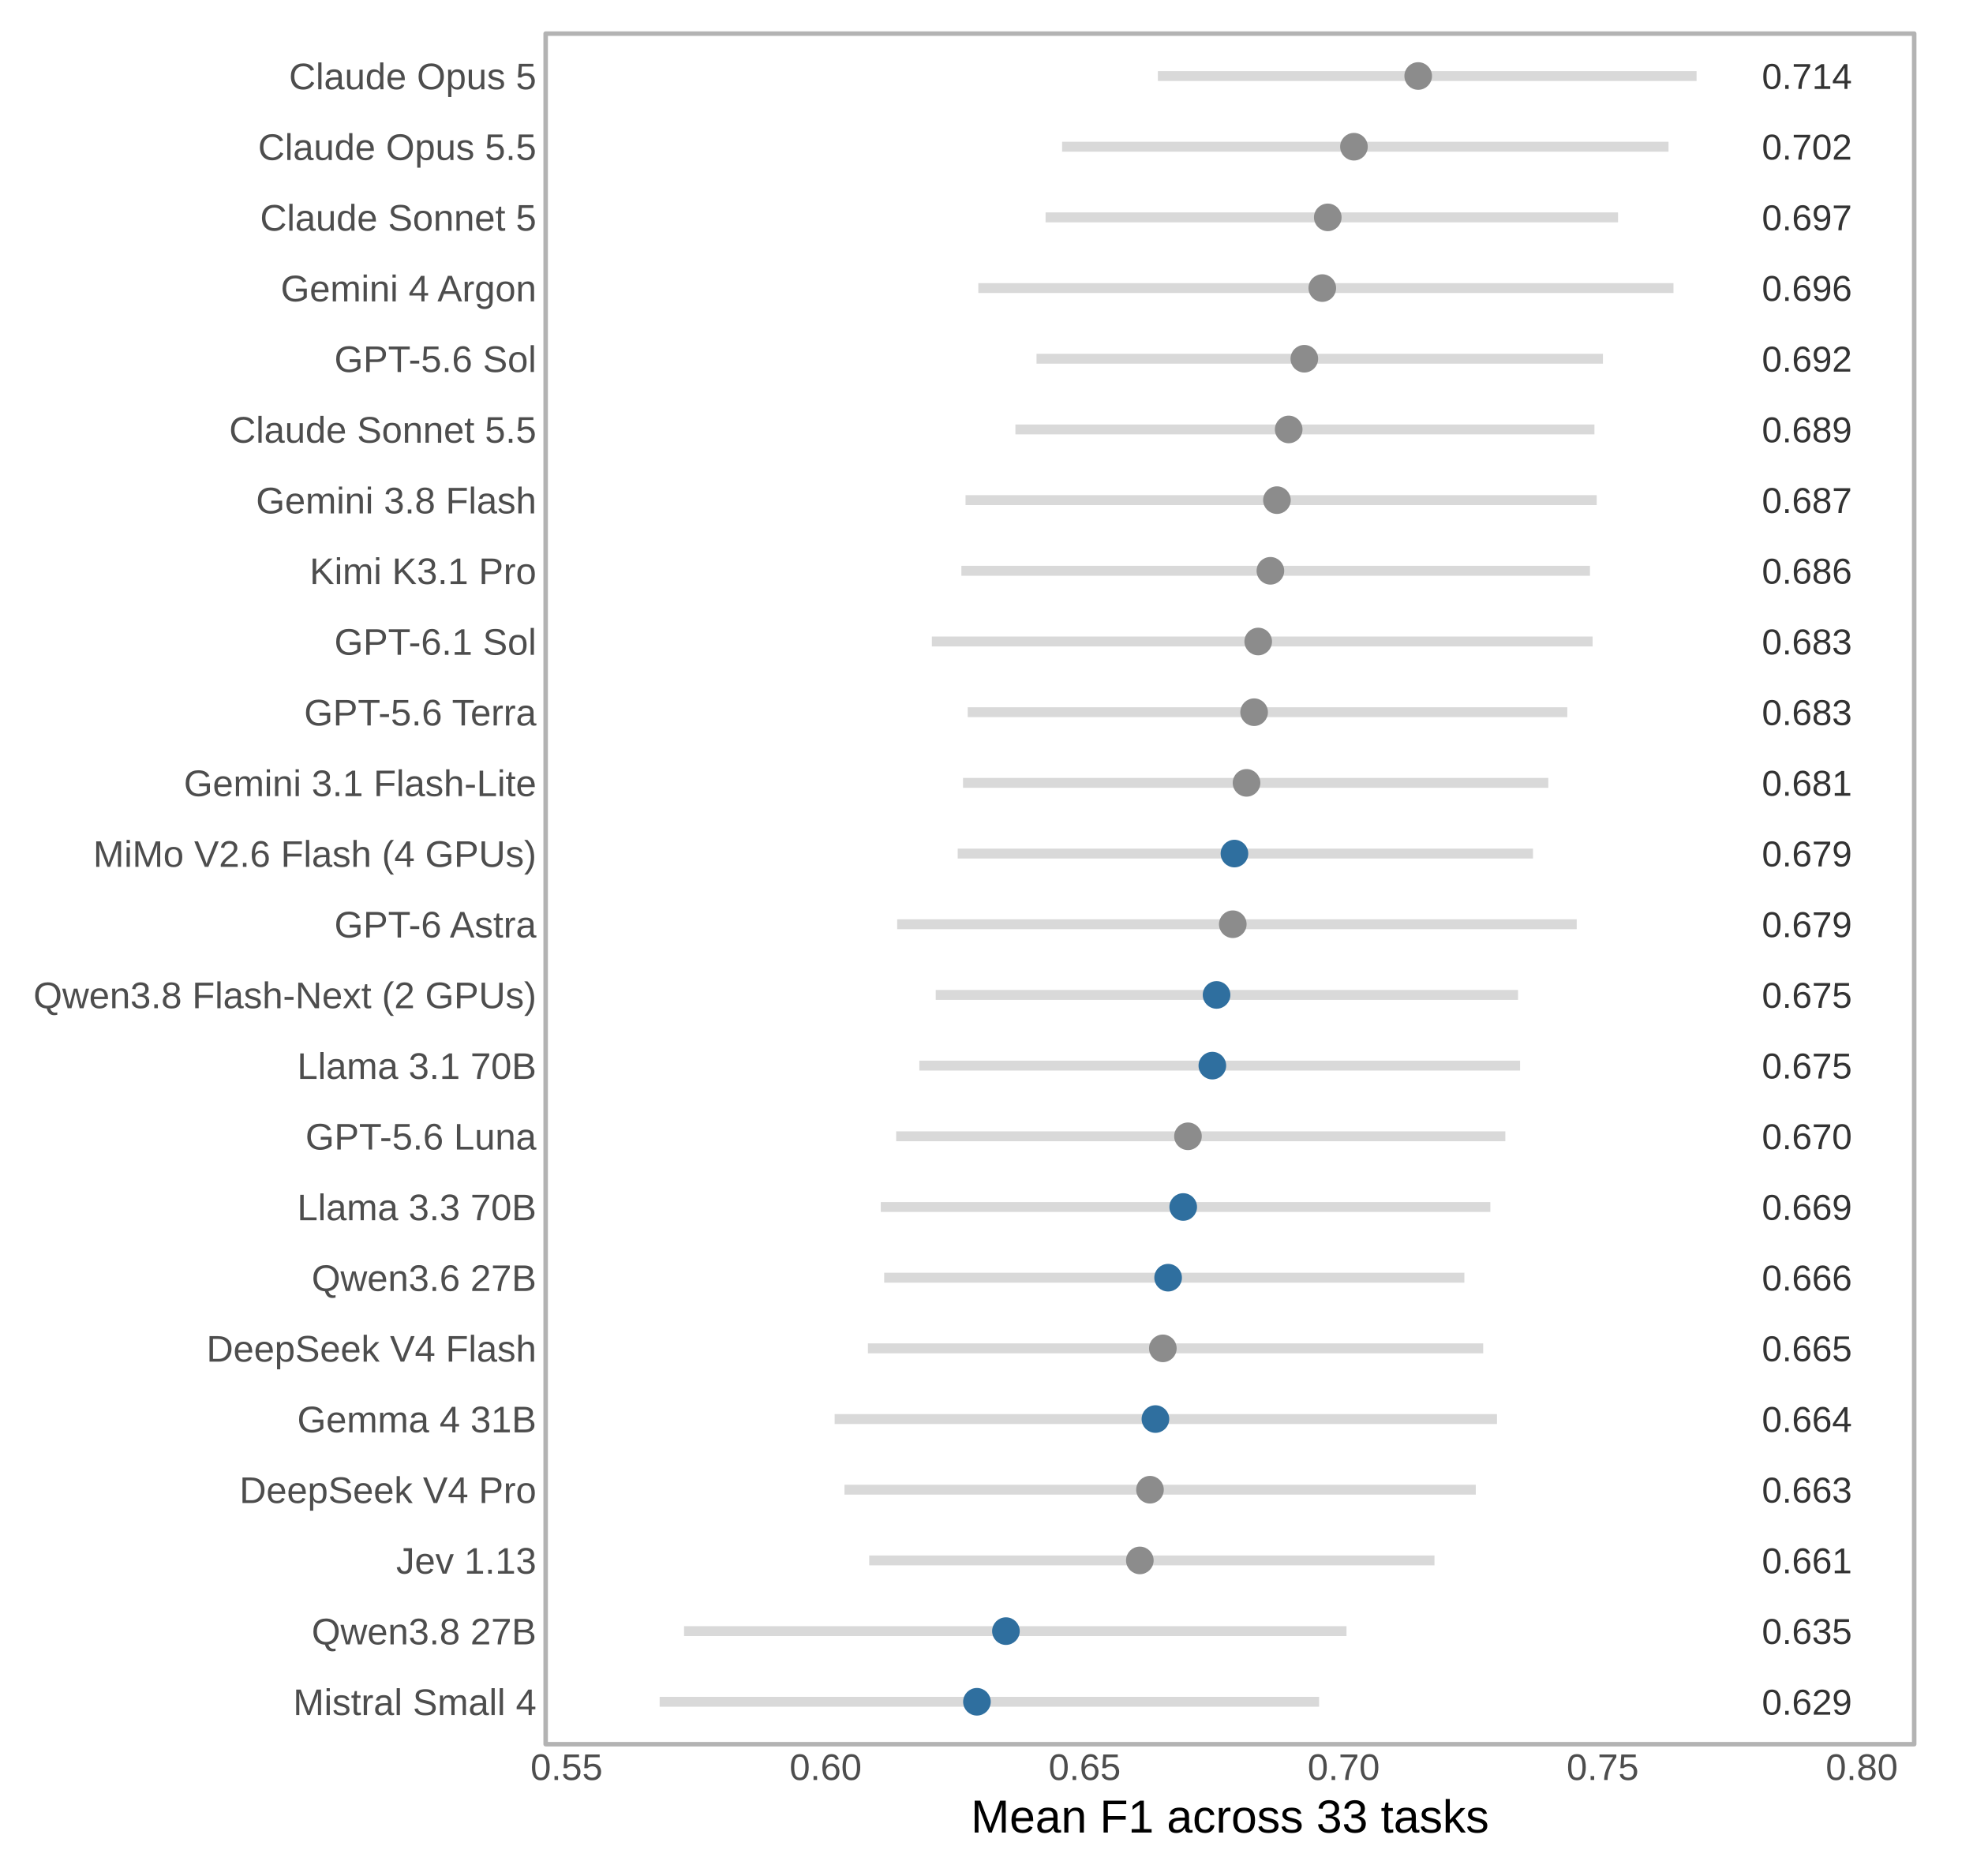
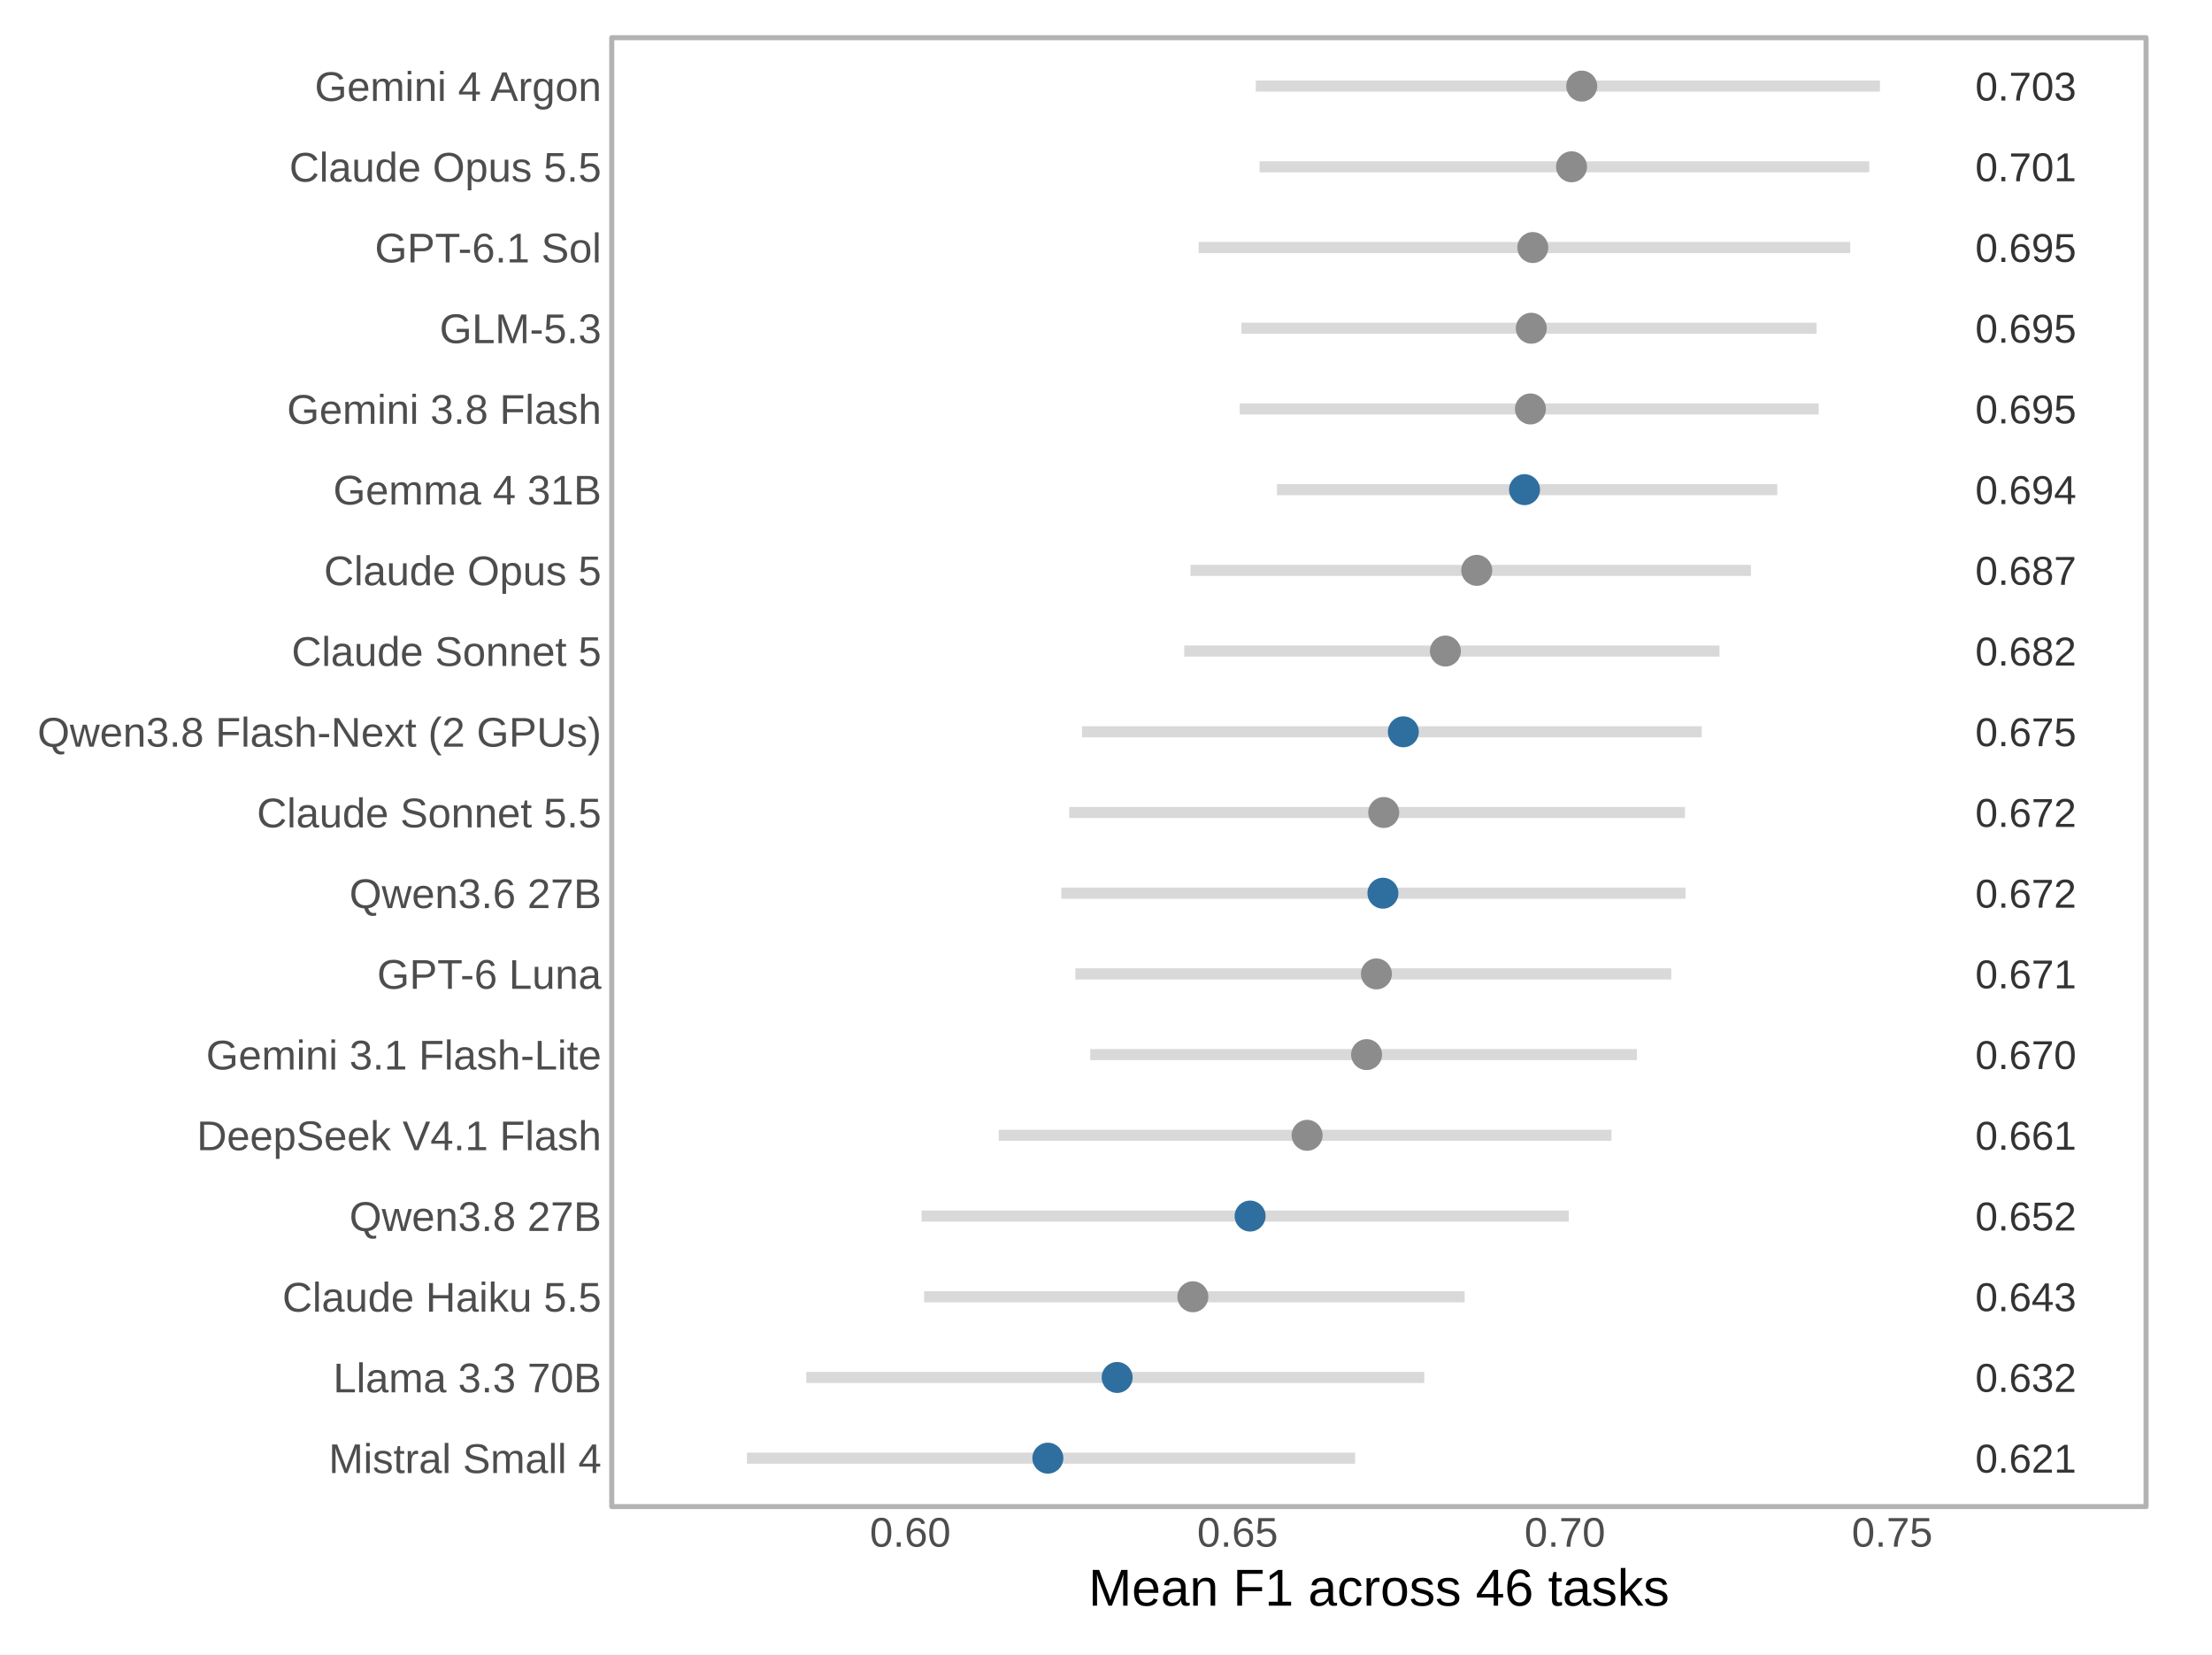
- <svg xmlns="http://www.w3.org/2000/svg" width="468.00pt" height="444.96pt" viewBox="0 0 468.00 444.96">
+ <svg xmlns="http://www.w3.org/2000/svg" width="468.00pt" height="349.92pt" viewBox="0 0 468.00 349.92">
  <g class="svglite">
    <defs>
      <style type="text/css">
    .svglite line, .svglite polyline, .svglite polygon, .svglite path, .svglite rect, .svglite circle {
      fill: none;
      stroke: #000000;
      stroke-linecap: round;
      stroke-linejoin: round;
      stroke-miterlimit: 10.00;
    }
    .svglite text {
      white-space: pre;
    }
    .svglite g.glyphgroup path {
      fill: inherit;
      stroke: none;
    }
  </style>
    </defs>
    <rect width="100%" height="100%" style="stroke: none; fill: #FFFFFF;" />
    <defs>
-       <clipPath id="cpMC4wMHw0NjguMDB8MC4wMHw0NDQuOTY=">
-         <rect x="0.00" y="0.00" width="468.00" height="444.96" />
+       <clipPath id="cpMC4wMHw0NjguMDB8MC4wMHwzNDkuOTI=">
+         <rect x="0.00" y="0.00" width="468.00" height="349.92" />
      </clipPath>
    </defs>
-     <g clip-path="url(#cpMC4wMHw0NjguMDB8MC4wMHw0NDQuOTY=)">
-       <rect x="0.00" y="-0" width="468.00" height="444.96" style="stroke-width: 1.07; stroke: #FFFFFF; fill: #FFFFFF;" />
-       <rect x="129.43" y="7.97" width="324.62" height="405.74" style="stroke-width: 1.07; stroke: none; fill: #FFFFFF;" />
-       <line x1="156.47" y1="403.65" x2="312.89" y2="403.65" style="stroke-width: 2.35; stroke: #D9D9D9; stroke-linecap: butt;" />
-       <line x1="162.26" y1="386.89" x2="319.39" y2="386.89" style="stroke-width: 2.35; stroke: #D9D9D9; stroke-linecap: butt;" />
-       <line x1="206.18" y1="370.12" x2="340.26" y2="370.12" style="stroke-width: 2.35; stroke: #D9D9D9; stroke-linecap: butt;" />
-       <line x1="200.31" y1="353.35" x2="350.06" y2="353.35" style="stroke-width: 2.35; stroke: #D9D9D9; stroke-linecap: butt;" />
-       <line x1="197.98" y1="336.59" x2="355.09" y2="336.59" style="stroke-width: 2.35; stroke: #D9D9D9; stroke-linecap: butt;" />
-       <line x1="205.87" y1="319.82" x2="351.82" y2="319.82" style="stroke-width: 2.35; stroke: #D9D9D9; stroke-linecap: butt;" />
-       <line x1="209.73" y1="303.06" x2="347.35" y2="303.06" style="stroke-width: 2.35; stroke: #D9D9D9; stroke-linecap: butt;" />
-       <line x1="208.92" y1="286.29" x2="353.51" y2="286.29" style="stroke-width: 2.35; stroke: #D9D9D9; stroke-linecap: butt;" />
-       <line x1="212.57" y1="269.52" x2="357.07" y2="269.52" style="stroke-width: 2.35; stroke: #D9D9D9; stroke-linecap: butt;" />
-       <line x1="218.07" y1="252.76" x2="360.56" y2="252.76" style="stroke-width: 2.35; stroke: #D9D9D9; stroke-linecap: butt;" />
-       <line x1="221.96" y1="235.99" x2="360.08" y2="235.99" style="stroke-width: 2.35; stroke: #D9D9D9; stroke-linecap: butt;" />
-       <line x1="212.81" y1="219.22" x2="374.00" y2="219.22" style="stroke-width: 2.35; stroke: #D9D9D9; stroke-linecap: butt;" />
-       <line x1="227.17" y1="202.46" x2="363.63" y2="202.46" style="stroke-width: 2.35; stroke: #D9D9D9; stroke-linecap: butt;" />
-       <line x1="228.43" y1="185.69" x2="367.26" y2="185.69" style="stroke-width: 2.35; stroke: #D9D9D9; stroke-linecap: butt;" />
-       <line x1="229.54" y1="168.93" x2="371.77" y2="168.93" style="stroke-width: 2.35; stroke: #D9D9D9; stroke-linecap: butt;" />
-       <line x1="221.04" y1="152.16" x2="377.77" y2="152.16" style="stroke-width: 2.35; stroke: #D9D9D9; stroke-linecap: butt;" />
-       <line x1="228.04" y1="135.39" x2="377.15" y2="135.39" style="stroke-width: 2.35; stroke: #D9D9D9; stroke-linecap: butt;" />
-       <line x1="229.03" y1="118.63" x2="378.74" y2="118.63" style="stroke-width: 2.35; stroke: #D9D9D9; stroke-linecap: butt;" />
-       <line x1="240.86" y1="101.86" x2="378.21" y2="101.86" style="stroke-width: 2.35; stroke: #D9D9D9; stroke-linecap: butt;" />
-       <line x1="245.87" y1="85.09" x2="380.22" y2="85.09" style="stroke-width: 2.35; stroke: #D9D9D9; stroke-linecap: butt;" />
-       <line x1="232.06" y1="68.33" x2="396.95" y2="68.33" style="stroke-width: 2.35; stroke: #D9D9D9; stroke-linecap: butt;" />
-       <line x1="248.01" y1="51.56" x2="383.80" y2="51.56" style="stroke-width: 2.35; stroke: #D9D9D9; stroke-linecap: butt;" />
-       <line x1="251.93" y1="34.80" x2="395.78" y2="34.80" style="stroke-width: 2.35; stroke: #D9D9D9; stroke-linecap: butt;" />
-       <line x1="274.65" y1="18.03" x2="402.43" y2="18.03" style="stroke-width: 2.35; stroke: #D9D9D9; stroke-linecap: butt;" />
-       <circle cx="231.73" cy="403.65" r="2.92" style="stroke-width: 0.71; stroke: #2F6F9F; fill: #2F6F9F;" />
-       <circle cx="238.61" cy="386.89" r="2.92" style="stroke-width: 0.71; stroke: #2F6F9F; fill: #2F6F9F;" />
-       <circle cx="270.37" cy="370.12" r="2.92" style="stroke-width: 0.71; stroke: #8C8C8C; fill: #8C8C8C;" />
-       <circle cx="272.78" cy="353.35" r="2.92" style="stroke-width: 0.71; stroke: #8C8C8C; fill: #8C8C8C;" />
-       <circle cx="274.07" cy="336.59" r="2.92" style="stroke-width: 0.71; stroke: #2F6F9F; fill: #2F6F9F;" />
-       <circle cx="275.83" cy="319.82" r="2.92" style="stroke-width: 0.71; stroke: #8C8C8C; fill: #8C8C8C;" />
-       <circle cx="277.08" cy="303.06" r="2.92" style="stroke-width: 0.71; stroke: #2F6F9F; fill: #2F6F9F;" />
-       <circle cx="280.66" cy="286.29" r="2.92" style="stroke-width: 0.71; stroke: #2F6F9F; fill: #2F6F9F;" />
-       <circle cx="281.79" cy="269.52" r="2.92" style="stroke-width: 0.71; stroke: #8C8C8C; fill: #8C8C8C;" />
-       <circle cx="287.57" cy="252.76" r="2.92" style="stroke-width: 0.71; stroke: #2F6F9F; fill: #2F6F9F;" />
-       <circle cx="288.57" cy="235.99" r="2.92" style="stroke-width: 0.71; stroke: #2F6F9F; fill: #2F6F9F;" />
-       <circle cx="292.42" cy="219.22" r="2.92" style="stroke-width: 0.71; stroke: #8C8C8C; fill: #8C8C8C;" />
-       <circle cx="292.81" cy="202.46" r="2.92" style="stroke-width: 0.71; stroke: #2F6F9F; fill: #2F6F9F;" />
-       <circle cx="295.68" cy="185.69" r="2.92" style="stroke-width: 0.71; stroke: #8C8C8C; fill: #8C8C8C;" />
-       <circle cx="297.48" cy="168.93" r="2.92" style="stroke-width: 0.71; stroke: #8C8C8C; fill: #8C8C8C;" />
-       <circle cx="298.45" cy="152.16" r="2.92" style="stroke-width: 0.71; stroke: #8C8C8C; fill: #8C8C8C;" />
-       <circle cx="301.34" cy="135.39" r="2.92" style="stroke-width: 0.71; stroke: #8C8C8C; fill: #8C8C8C;" />
-       <circle cx="302.89" cy="118.63" r="2.92" style="stroke-width: 0.71; stroke: #8C8C8C; fill: #8C8C8C;" />
-       <circle cx="305.68" cy="101.86" r="2.92" style="stroke-width: 0.71; stroke: #8C8C8C; fill: #8C8C8C;" />
-       <circle cx="309.39" cy="85.09" r="2.92" style="stroke-width: 0.71; stroke: #8C8C8C; fill: #8C8C8C;" />
-       <circle cx="313.65" cy="68.33" r="2.92" style="stroke-width: 0.71; stroke: #8C8C8C; fill: #8C8C8C;" />
-       <circle cx="314.95" cy="51.56" r="2.92" style="stroke-width: 0.71; stroke: #8C8C8C; fill: #8C8C8C;" />
-       <circle cx="321.16" cy="34.80" r="2.92" style="stroke-width: 0.71; stroke: #8C8C8C; fill: #8C8C8C;" />
-       <circle cx="336.40" cy="18.03" r="2.92" style="stroke-width: 0.71; stroke: #8C8C8C; fill: #8C8C8C;" />
-       <text x="439.30" y="406.71" text-anchor="end" style="font-size: 8.54px;fill: #333333; font-family: &quot;Arial&quot;;" textLength="21.38px" lengthAdjust="spacingAndGlyphs">0.629</text>
-       <text x="439.30" y="389.94" text-anchor="end" style="font-size: 8.54px;fill: #333333; font-family: &quot;Arial&quot;;" textLength="21.38px" lengthAdjust="spacingAndGlyphs">0.635</text>
-       <text x="439.30" y="373.18" text-anchor="end" style="font-size: 8.54px;fill: #333333; font-family: &quot;Arial&quot;;" textLength="21.38px" lengthAdjust="spacingAndGlyphs">0.661</text>
-       <text x="439.30" y="356.41" text-anchor="end" style="font-size: 8.54px;fill: #333333; font-family: &quot;Arial&quot;;" textLength="21.38px" lengthAdjust="spacingAndGlyphs">0.663</text>
-       <text x="439.30" y="339.64" text-anchor="end" style="font-size: 8.54px;fill: #333333; font-family: &quot;Arial&quot;;" textLength="21.38px" lengthAdjust="spacingAndGlyphs">0.664</text>
-       <text x="439.30" y="322.88" text-anchor="end" style="font-size: 8.54px;fill: #333333; font-family: &quot;Arial&quot;;" textLength="21.38px" lengthAdjust="spacingAndGlyphs">0.665</text>
-       <text x="439.30" y="306.11" text-anchor="end" style="font-size: 8.54px;fill: #333333; font-family: &quot;Arial&quot;;" textLength="21.38px" lengthAdjust="spacingAndGlyphs">0.666</text>
-       <text x="439.30" y="289.35" text-anchor="end" style="font-size: 8.54px;fill: #333333; font-family: &quot;Arial&quot;;" textLength="21.38px" lengthAdjust="spacingAndGlyphs">0.669</text>
-       <text x="439.30" y="272.58" text-anchor="end" style="font-size: 8.54px;fill: #333333; font-family: &quot;Arial&quot;;" textLength="21.38px" lengthAdjust="spacingAndGlyphs">0.670</text>
-       <text x="439.30" y="255.81" text-anchor="end" style="font-size: 8.54px;fill: #333333; font-family: &quot;Arial&quot;;" textLength="21.38px" lengthAdjust="spacingAndGlyphs">0.675</text>
-       <text x="439.30" y="239.05" text-anchor="end" style="font-size: 8.54px;fill: #333333; font-family: &quot;Arial&quot;;" textLength="21.38px" lengthAdjust="spacingAndGlyphs">0.675</text>
-       <text x="439.30" y="222.28" text-anchor="end" style="font-size: 8.54px;fill: #333333; font-family: &quot;Arial&quot;;" textLength="21.38px" lengthAdjust="spacingAndGlyphs">0.679</text>
-       <text x="439.30" y="205.51" text-anchor="end" style="font-size: 8.54px;fill: #333333; font-family: &quot;Arial&quot;;" textLength="21.38px" lengthAdjust="spacingAndGlyphs">0.679</text>
-       <text x="439.30" y="188.75" text-anchor="end" style="font-size: 8.54px;fill: #333333; font-family: &quot;Arial&quot;;" textLength="21.38px" lengthAdjust="spacingAndGlyphs">0.681</text>
-       <text x="439.30" y="171.98" text-anchor="end" style="font-size: 8.54px;fill: #333333; font-family: &quot;Arial&quot;;" textLength="21.38px" lengthAdjust="spacingAndGlyphs">0.683</text>
-       <text x="439.30" y="155.22" text-anchor="end" style="font-size: 8.54px;fill: #333333; font-family: &quot;Arial&quot;;" textLength="21.38px" lengthAdjust="spacingAndGlyphs">0.683</text>
-       <text x="439.30" y="138.45" text-anchor="end" style="font-size: 8.54px;fill: #333333; font-family: &quot;Arial&quot;;" textLength="21.38px" lengthAdjust="spacingAndGlyphs">0.686</text>
-       <text x="439.30" y="121.68" text-anchor="end" style="font-size: 8.54px;fill: #333333; font-family: &quot;Arial&quot;;" textLength="21.38px" lengthAdjust="spacingAndGlyphs">0.687</text>
-       <text x="439.30" y="104.92" text-anchor="end" style="font-size: 8.54px;fill: #333333; font-family: &quot;Arial&quot;;" textLength="21.38px" lengthAdjust="spacingAndGlyphs">0.689</text>
-       <text x="439.30" y="88.15" text-anchor="end" style="font-size: 8.54px;fill: #333333; font-family: &quot;Arial&quot;;" textLength="21.38px" lengthAdjust="spacingAndGlyphs">0.692</text>
-       <text x="439.30" y="71.38" text-anchor="end" style="font-size: 8.54px;fill: #333333; font-family: &quot;Arial&quot;;" textLength="21.38px" lengthAdjust="spacingAndGlyphs">0.696</text>
-       <text x="439.30" y="54.62" text-anchor="end" style="font-size: 8.54px;fill: #333333; font-family: &quot;Arial&quot;;" textLength="21.38px" lengthAdjust="spacingAndGlyphs">0.697</text>
-       <text x="439.30" y="37.85" text-anchor="end" style="font-size: 8.54px;fill: #333333; font-family: &quot;Arial&quot;;" textLength="21.38px" lengthAdjust="spacingAndGlyphs">0.702</text>
-       <text x="439.30" y="21.09" text-anchor="end" style="font-size: 8.54px;fill: #333333; font-family: &quot;Arial&quot;;" textLength="21.38px" lengthAdjust="spacingAndGlyphs">0.714</text>
-       <rect x="129.43" y="7.97" width="324.62" height="405.74" style="stroke-width: 1.07; stroke: #B3B3B3;" />
-       <text x="127.24" y="406.80" text-anchor="end" style="font-size: 8.80px;fill: #4D4D4D; font-family: &quot;Arial&quot;;" textLength="57.66px" lengthAdjust="spacingAndGlyphs">Mistral Small 4</text>
-       <text x="127.24" y="390.04" text-anchor="end" style="font-size: 8.80px;fill: #4D4D4D; font-family: &quot;Arial&quot;;" textLength="53.30px" lengthAdjust="spacingAndGlyphs">Qwen3.8 27B</text>
-       <text x="127.24" y="373.27" text-anchor="end" style="font-size: 8.80px;fill: #4D4D4D; font-family: &quot;Arial&quot;;" textLength="33.25px" lengthAdjust="spacingAndGlyphs">Jev 1.13</text>
-       <text x="127.24" y="356.50" text-anchor="end" style="font-size: 8.80px;fill: #4D4D4D; font-family: &quot;Arial&quot;;" textLength="70.42px" lengthAdjust="spacingAndGlyphs">DeepSeek V4 Pro</text>
-       <text x="127.24" y="339.74" text-anchor="end" style="font-size: 8.80px;fill: #4D4D4D; font-family: &quot;Arial&quot;;" textLength="56.70px" lengthAdjust="spacingAndGlyphs">Gemma 4 31B</text>
-       <text x="127.24" y="322.97" text-anchor="end" style="font-size: 8.80px;fill: #4D4D4D; font-family: &quot;Arial&quot;;" textLength="78.25px" lengthAdjust="spacingAndGlyphs">DeepSeek V4 Flash</text>
-       <text x="127.24" y="306.21" text-anchor="end" style="font-size: 8.80px;fill: #4D4D4D; font-family: &quot;Arial&quot;;" textLength="53.30px" lengthAdjust="spacingAndGlyphs">Qwen3.6 27B</text>
-       <text x="127.24" y="289.44" text-anchor="end" style="font-size: 8.80px;fill: #4D4D4D; font-family: &quot;Arial&quot;;" textLength="56.70px" lengthAdjust="spacingAndGlyphs">Llama 3.3 70B</text>
-       <text x="127.24" y="272.67" text-anchor="end" style="font-size: 8.80px;fill: #4D4D4D; font-family: &quot;Arial&quot;;" textLength="54.75px" lengthAdjust="spacingAndGlyphs">GPT-5.6 Luna</text>
-       <text x="127.24" y="255.91" text-anchor="end" style="font-size: 8.80px;fill: #4D4D4D; font-family: &quot;Arial&quot;;" textLength="56.70px" lengthAdjust="spacingAndGlyphs">Llama 3.1 70B</text>
-       <text x="127.24" y="239.14" text-anchor="end" style="font-size: 8.80px;fill: #4D4D4D; font-family: &quot;Arial&quot;;" textLength="119.27px" lengthAdjust="spacingAndGlyphs">Qwen3.8 Flash-Next (2 GPUs)</text>
-       <text x="127.24" y="222.37" text-anchor="end" style="font-size: 8.80px;fill: #4D4D4D; font-family: &quot;Arial&quot;;" textLength="47.91px" lengthAdjust="spacingAndGlyphs">GPT-6 Astra</text>
-       <text x="127.24" y="205.61" text-anchor="end" style="font-size: 8.80px;fill: #4D4D4D; font-family: &quot;Arial&quot;;" textLength="105.08px" lengthAdjust="spacingAndGlyphs">MiMo V2.6 Flash (4 GPUs)</text>
-       <text x="127.24" y="188.84" text-anchor="end" style="font-size: 8.80px;fill: #4D4D4D; font-family: &quot;Arial&quot;;" textLength="83.56px" lengthAdjust="spacingAndGlyphs">Gemini 3.1 Flash-Lite</text>
-       <text x="127.24" y="172.08" text-anchor="end" style="font-size: 8.80px;fill: #4D4D4D; font-family: &quot;Arial&quot;;" textLength="55.06px" lengthAdjust="spacingAndGlyphs">GPT-5.6 Terra</text>
-       <text x="127.24" y="155.31" text-anchor="end" style="font-size: 8.80px;fill: #4D4D4D; font-family: &quot;Arial&quot;;" textLength="47.91px" lengthAdjust="spacingAndGlyphs">GPT-6.1 Sol</text>
-       <text x="127.24" y="138.54" text-anchor="end" style="font-size: 8.80px;fill: #4D4D4D; font-family: &quot;Arial&quot;;" textLength="53.77px" lengthAdjust="spacingAndGlyphs">Kimi K3.1 Pro</text>
-       <text x="127.24" y="121.78" text-anchor="end" style="font-size: 8.80px;fill: #4D4D4D; font-family: &quot;Arial&quot;;" textLength="66.47px" lengthAdjust="spacingAndGlyphs">Gemini 3.8 Flash</text>
-       <text x="127.24" y="105.01" text-anchor="end" style="font-size: 8.80px;fill: #4D4D4D; font-family: &quot;Arial&quot;;" textLength="72.84px" lengthAdjust="spacingAndGlyphs">Claude Sonnet 5.5</text>
-       <text x="127.24" y="88.24" text-anchor="end" style="font-size: 8.80px;fill: #4D4D4D; font-family: &quot;Arial&quot;;" textLength="47.91px" lengthAdjust="spacingAndGlyphs">GPT-5.6 Sol</text>
-       <text x="127.24" y="71.48" text-anchor="end" style="font-size: 8.80px;fill: #4D4D4D; font-family: &quot;Arial&quot;;" textLength="60.61px" lengthAdjust="spacingAndGlyphs">Gemini 4 Argon</text>
-       <text x="127.24" y="54.71" text-anchor="end" style="font-size: 8.80px;fill: #4D4D4D; font-family: &quot;Arial&quot;;" textLength="65.52px" lengthAdjust="spacingAndGlyphs">Claude Sonnet 5</text>
-       <text x="127.24" y="37.95" text-anchor="end" style="font-size: 8.80px;fill: #4D4D4D; font-family: &quot;Arial&quot;;" textLength="66.00px" lengthAdjust="spacingAndGlyphs">Claude Opus 5.5</text>
-       <text x="127.24" y="21.18" text-anchor="end" style="font-size: 8.80px;fill: #4D4D4D; font-family: &quot;Arial&quot;;" textLength="58.67px" lengthAdjust="spacingAndGlyphs">Claude Opus 5</text>
-       <text x="134.40" y="422.20" text-anchor="middle" style="font-size: 8.80px;fill: #4D4D4D; font-family: &quot;Arial&quot;;" textLength="17.11px" lengthAdjust="spacingAndGlyphs">0.55</text>
-       <text x="195.84" y="422.20" text-anchor="middle" style="font-size: 8.80px;fill: #4D4D4D; font-family: &quot;Arial&quot;;" textLength="17.11px" lengthAdjust="spacingAndGlyphs">0.60</text>
-       <text x="257.29" y="422.20" text-anchor="middle" style="font-size: 8.80px;fill: #4D4D4D; font-family: &quot;Arial&quot;;" textLength="17.11px" lengthAdjust="spacingAndGlyphs">0.65</text>
-       <text x="318.73" y="422.20" text-anchor="middle" style="font-size: 8.80px;fill: #4D4D4D; font-family: &quot;Arial&quot;;" textLength="17.11px" lengthAdjust="spacingAndGlyphs">0.70</text>
-       <text x="380.17" y="422.20" text-anchor="middle" style="font-size: 8.80px;fill: #4D4D4D; font-family: &quot;Arial&quot;;" textLength="17.11px" lengthAdjust="spacingAndGlyphs">0.75</text>
-       <text x="441.62" y="422.20" text-anchor="middle" style="font-size: 8.80px;fill: #4D4D4D; font-family: &quot;Arial&quot;;" textLength="17.11px" lengthAdjust="spacingAndGlyphs">0.80</text>
-       <text x="291.74" y="434.67" text-anchor="middle" style="font-size: 11.00px; font-family: &quot;Arial&quot;;" textLength="122.97px" lengthAdjust="spacingAndGlyphs">Mean F1 across 33 tasks</text>
+     <g clip-path="url(#cpMC4wMHw0NjguMDB8MC4wMHwzNDkuOTI=)">
+       <rect x="0.00" y="0.00" width="468.00" height="349.92" style="stroke-width: 1.07; stroke: #FFFFFF; fill: #FFFFFF;" />
+       <rect x="129.43" y="7.97" width="324.62" height="310.70" style="stroke-width: 1.07; stroke: none; fill: #FFFFFF;" />
+       <line x1="158.03" y1="308.43" x2="286.70" y2="308.43" style="stroke-width: 2.35; stroke: #D9D9D9; stroke-linecap: butt;" />
+       <line x1="170.59" y1="291.36" x2="301.34" y2="291.36" style="stroke-width: 2.35; stroke: #D9D9D9; stroke-linecap: butt;" />
+       <line x1="195.52" y1="274.29" x2="309.88" y2="274.29" style="stroke-width: 2.35; stroke: #D9D9D9; stroke-linecap: butt;" />
+       <line x1="194.99" y1="257.22" x2="331.91" y2="257.22" style="stroke-width: 2.35; stroke: #D9D9D9; stroke-linecap: butt;" />
+       <line x1="211.32" y1="240.14" x2="340.95" y2="240.14" style="stroke-width: 2.35; stroke: #D9D9D9; stroke-linecap: butt;" />
+       <line x1="230.66" y1="223.07" x2="346.33" y2="223.07" style="stroke-width: 2.35; stroke: #D9D9D9; stroke-linecap: butt;" />
+       <line x1="227.51" y1="206.00" x2="353.59" y2="206.00" style="stroke-width: 2.35; stroke: #D9D9D9; stroke-linecap: butt;" />
+       <line x1="224.54" y1="188.93" x2="356.61" y2="188.93" style="stroke-width: 2.35; stroke: #D9D9D9; stroke-linecap: butt;" />
+       <line x1="226.21" y1="171.86" x2="356.50" y2="171.86" style="stroke-width: 2.35; stroke: #D9D9D9; stroke-linecap: butt;" />
+       <line x1="228.92" y1="154.79" x2="360.04" y2="154.79" style="stroke-width: 2.35; stroke: #D9D9D9; stroke-linecap: butt;" />
+       <line x1="250.56" y1="137.71" x2="363.80" y2="137.71" style="stroke-width: 2.35; stroke: #D9D9D9; stroke-linecap: butt;" />
+       <line x1="251.88" y1="120.64" x2="370.45" y2="120.64" style="stroke-width: 2.35; stroke: #D9D9D9; stroke-linecap: butt;" />
+       <line x1="270.17" y1="103.57" x2="376.02" y2="103.57" style="stroke-width: 2.35; stroke: #D9D9D9; stroke-linecap: butt;" />
+       <line x1="262.28" y1="86.50" x2="384.79" y2="86.50" style="stroke-width: 2.35; stroke: #D9D9D9; stroke-linecap: butt;" />
+       <line x1="262.66" y1="69.43" x2="384.34" y2="69.43" style="stroke-width: 2.35; stroke: #D9D9D9; stroke-linecap: butt;" />
+       <line x1="253.60" y1="52.36" x2="391.46" y2="52.36" style="stroke-width: 2.35; stroke: #D9D9D9; stroke-linecap: butt;" />
+       <line x1="266.49" y1="35.28" x2="395.48" y2="35.28" style="stroke-width: 2.35; stroke: #D9D9D9; stroke-linecap: butt;" />
+       <line x1="265.69" y1="18.21" x2="397.75" y2="18.21" style="stroke-width: 2.35; stroke: #D9D9D9; stroke-linecap: butt;" />
+       <circle cx="221.70" cy="308.43" r="2.92" style="stroke-width: 0.71; stroke: #2F6F9F; fill: #2F6F9F;" />
+       <circle cx="236.36" cy="291.36" r="2.92" style="stroke-width: 0.71; stroke: #2F6F9F; fill: #2F6F9F;" />
+       <circle cx="252.38" cy="274.29" r="2.92" style="stroke-width: 0.71; stroke: #8C8C8C; fill: #8C8C8C;" />
+       <circle cx="264.49" cy="257.22" r="2.92" style="stroke-width: 0.71; stroke: #2F6F9F; fill: #2F6F9F;" />
+       <circle cx="276.55" cy="240.14" r="2.92" style="stroke-width: 0.71; stroke: #8C8C8C; fill: #8C8C8C;" />
+       <circle cx="289.13" cy="223.07" r="2.92" style="stroke-width: 0.71; stroke: #8C8C8C; fill: #8C8C8C;" />
+       <circle cx="291.21" cy="206.00" r="2.92" style="stroke-width: 0.71; stroke: #8C8C8C; fill: #8C8C8C;" />
+       <circle cx="292.59" cy="188.93" r="2.92" style="stroke-width: 0.71; stroke: #2F6F9F; fill: #2F6F9F;" />
+       <circle cx="292.76" cy="171.86" r="2.92" style="stroke-width: 0.71; stroke: #8C8C8C; fill: #8C8C8C;" />
+       <circle cx="296.91" cy="154.79" r="2.92" style="stroke-width: 0.71; stroke: #2F6F9F; fill: #2F6F9F;" />
+       <circle cx="305.81" cy="137.71" r="2.92" style="stroke-width: 0.71; stroke: #8C8C8C; fill: #8C8C8C;" />
+       <circle cx="312.44" cy="120.64" r="2.92" style="stroke-width: 0.71; stroke: #8C8C8C; fill: #8C8C8C;" />
+       <circle cx="322.55" cy="103.57" r="2.92" style="stroke-width: 0.71; stroke: #2F6F9F; fill: #2F6F9F;" />
+       <circle cx="323.80" cy="86.50" r="2.92" style="stroke-width: 0.71; stroke: #8C8C8C; fill: #8C8C8C;" />
+       <circle cx="323.98" cy="69.43" r="2.92" style="stroke-width: 0.71; stroke: #8C8C8C; fill: #8C8C8C;" />
+       <circle cx="324.30" cy="52.36" r="2.92" style="stroke-width: 0.71; stroke: #8C8C8C; fill: #8C8C8C;" />
+       <circle cx="332.50" cy="35.28" r="2.92" style="stroke-width: 0.71; stroke: #8C8C8C; fill: #8C8C8C;" />
+       <circle cx="334.65" cy="18.21" r="2.92" style="stroke-width: 0.71; stroke: #8C8C8C; fill: #8C8C8C;" />
+       <text x="439.30" y="311.49" text-anchor="end" style="font-size: 8.54px;fill: #333333; font-family: &quot;Arial&quot;;" textLength="21.38px" lengthAdjust="spacingAndGlyphs">0.621</text>
+       <text x="439.30" y="294.41" text-anchor="end" style="font-size: 8.54px;fill: #333333; font-family: &quot;Arial&quot;;" textLength="21.38px" lengthAdjust="spacingAndGlyphs">0.632</text>
+       <text x="439.30" y="277.34" text-anchor="end" style="font-size: 8.54px;fill: #333333; font-family: &quot;Arial&quot;;" textLength="21.38px" lengthAdjust="spacingAndGlyphs">0.643</text>
+       <text x="439.30" y="260.27" text-anchor="end" style="font-size: 8.54px;fill: #333333; font-family: &quot;Arial&quot;;" textLength="21.38px" lengthAdjust="spacingAndGlyphs">0.652</text>
+       <text x="439.30" y="243.20" text-anchor="end" style="font-size: 8.54px;fill: #333333; font-family: &quot;Arial&quot;;" textLength="21.38px" lengthAdjust="spacingAndGlyphs">0.661</text>
+       <text x="439.30" y="226.13" text-anchor="end" style="font-size: 8.54px;fill: #333333; font-family: &quot;Arial&quot;;" textLength="21.38px" lengthAdjust="spacingAndGlyphs">0.670</text>
+       <text x="439.30" y="209.06" text-anchor="end" style="font-size: 8.54px;fill: #333333; font-family: &quot;Arial&quot;;" textLength="21.38px" lengthAdjust="spacingAndGlyphs">0.671</text>
+       <text x="439.30" y="191.99" text-anchor="end" style="font-size: 8.54px;fill: #333333; font-family: &quot;Arial&quot;;" textLength="21.38px" lengthAdjust="spacingAndGlyphs">0.672</text>
+       <text x="439.30" y="174.91" text-anchor="end" style="font-size: 8.54px;fill: #333333; font-family: &quot;Arial&quot;;" textLength="21.38px" lengthAdjust="spacingAndGlyphs">0.672</text>
+       <text x="439.30" y="157.84" text-anchor="end" style="font-size: 8.54px;fill: #333333; font-family: &quot;Arial&quot;;" textLength="21.38px" lengthAdjust="spacingAndGlyphs">0.675</text>
+       <text x="439.30" y="140.77" text-anchor="end" style="font-size: 8.54px;fill: #333333; font-family: &quot;Arial&quot;;" textLength="21.38px" lengthAdjust="spacingAndGlyphs">0.682</text>
+       <text x="439.30" y="123.70" text-anchor="end" style="font-size: 8.54px;fill: #333333; font-family: &quot;Arial&quot;;" textLength="21.38px" lengthAdjust="spacingAndGlyphs">0.687</text>
+       <text x="439.30" y="106.63" text-anchor="end" style="font-size: 8.54px;fill: #333333; font-family: &quot;Arial&quot;;" textLength="21.38px" lengthAdjust="spacingAndGlyphs">0.694</text>
+       <text x="439.30" y="89.56" text-anchor="end" style="font-size: 8.54px;fill: #333333; font-family: &quot;Arial&quot;;" textLength="21.38px" lengthAdjust="spacingAndGlyphs">0.695</text>
+       <text x="439.30" y="72.48" text-anchor="end" style="font-size: 8.54px;fill: #333333; font-family: &quot;Arial&quot;;" textLength="21.38px" lengthAdjust="spacingAndGlyphs">0.695</text>
+       <text x="439.30" y="55.41" text-anchor="end" style="font-size: 8.54px;fill: #333333; font-family: &quot;Arial&quot;;" textLength="21.38px" lengthAdjust="spacingAndGlyphs">0.695</text>
+       <text x="439.30" y="38.34" text-anchor="end" style="font-size: 8.54px;fill: #333333; font-family: &quot;Arial&quot;;" textLength="21.38px" lengthAdjust="spacingAndGlyphs">0.701</text>
+       <text x="439.30" y="21.27" text-anchor="end" style="font-size: 8.54px;fill: #333333; font-family: &quot;Arial&quot;;" textLength="21.38px" lengthAdjust="spacingAndGlyphs">0.703</text>
+       <rect x="129.43" y="7.97" width="324.62" height="310.70" style="stroke-width: 1.07; stroke: #B3B3B3;" />
+       <text x="127.24" y="311.58" text-anchor="end" style="font-size: 8.80px;fill: #4D4D4D; font-family: &quot;Arial&quot;;" textLength="57.66px" lengthAdjust="spacingAndGlyphs">Mistral Small 4</text>
+       <text x="127.24" y="294.51" text-anchor="end" style="font-size: 8.80px;fill: #4D4D4D; font-family: &quot;Arial&quot;;" textLength="56.70px" lengthAdjust="spacingAndGlyphs">Llama 3.3 70B</text>
+       <text x="127.24" y="277.44" text-anchor="end" style="font-size: 8.80px;fill: #4D4D4D; font-family: &quot;Arial&quot;;" textLength="67.47px" lengthAdjust="spacingAndGlyphs">Claude Haiku 5.5</text>
+       <text x="127.24" y="260.37" text-anchor="end" style="font-size: 8.80px;fill: #4D4D4D; font-family: &quot;Arial&quot;;" textLength="53.30px" lengthAdjust="spacingAndGlyphs">Qwen3.8 27B</text>
+       <text x="127.24" y="243.29" text-anchor="end" style="font-size: 8.80px;fill: #4D4D4D; font-family: &quot;Arial&quot;;" textLength="85.58px" lengthAdjust="spacingAndGlyphs">DeepSeek V4.1 Flash</text>
+       <text x="127.24" y="226.22" text-anchor="end" style="font-size: 8.80px;fill: #4D4D4D; font-family: &quot;Arial&quot;;" textLength="83.56px" lengthAdjust="spacingAndGlyphs">Gemini 3.1 Flash-Lite</text>
+       <text x="127.24" y="209.15" text-anchor="end" style="font-size: 8.80px;fill: #4D4D4D; font-family: &quot;Arial&quot;;" textLength="47.42px" lengthAdjust="spacingAndGlyphs">GPT-6 Luna</text>
+       <text x="127.24" y="192.08" text-anchor="end" style="font-size: 8.80px;fill: #4D4D4D; font-family: &quot;Arial&quot;;" textLength="53.30px" lengthAdjust="spacingAndGlyphs">Qwen3.6 27B</text>
+       <text x="127.24" y="175.01" text-anchor="end" style="font-size: 8.80px;fill: #4D4D4D; font-family: &quot;Arial&quot;;" textLength="72.84px" lengthAdjust="spacingAndGlyphs">Claude Sonnet 5.5</text>
+       <text x="127.24" y="157.94" text-anchor="end" style="font-size: 8.80px;fill: #4D4D4D; font-family: &quot;Arial&quot;;" textLength="119.27px" lengthAdjust="spacingAndGlyphs">Qwen3.8 Flash-Next (2 GPUs)</text>
+       <text x="127.24" y="140.86" text-anchor="end" style="font-size: 8.80px;fill: #4D4D4D; font-family: &quot;Arial&quot;;" textLength="65.52px" lengthAdjust="spacingAndGlyphs">Claude Sonnet 5</text>
+       <text x="127.24" y="123.79" text-anchor="end" style="font-size: 8.80px;fill: #4D4D4D; font-family: &quot;Arial&quot;;" textLength="58.67px" lengthAdjust="spacingAndGlyphs">Claude Opus 5</text>
+       <text x="127.24" y="106.72" text-anchor="end" style="font-size: 8.80px;fill: #4D4D4D; font-family: &quot;Arial&quot;;" textLength="56.70px" lengthAdjust="spacingAndGlyphs">Gemma 4 31B</text>
+       <text x="127.24" y="89.65" text-anchor="end" style="font-size: 8.80px;fill: #4D4D4D; font-family: &quot;Arial&quot;;" textLength="66.47px" lengthAdjust="spacingAndGlyphs">Gemini 3.8 Flash</text>
+       <text x="127.24" y="72.58" text-anchor="end" style="font-size: 8.80px;fill: #4D4D4D; font-family: &quot;Arial&quot;;" textLength="34.20px" lengthAdjust="spacingAndGlyphs">GLM-5.3</text>
+       <text x="127.24" y="55.51" text-anchor="end" style="font-size: 8.80px;fill: #4D4D4D; font-family: &quot;Arial&quot;;" textLength="47.91px" lengthAdjust="spacingAndGlyphs">GPT-6.1 Sol</text>
+       <text x="127.24" y="38.43" text-anchor="end" style="font-size: 8.80px;fill: #4D4D4D; font-family: &quot;Arial&quot;;" textLength="66.00px" lengthAdjust="spacingAndGlyphs">Claude Opus 5.5</text>
+       <text x="127.24" y="21.36" text-anchor="end" style="font-size: 8.80px;fill: #4D4D4D; font-family: &quot;Arial&quot;;" textLength="60.61px" lengthAdjust="spacingAndGlyphs">Gemini 4 Argon</text>
+       <text x="192.60" y="327.16" text-anchor="middle" style="font-size: 8.80px;fill: #4D4D4D; font-family: &quot;Arial&quot;;" textLength="17.11px" lengthAdjust="spacingAndGlyphs">0.60</text>
+       <text x="261.85" y="327.16" text-anchor="middle" style="font-size: 8.80px;fill: #4D4D4D; font-family: &quot;Arial&quot;;" textLength="17.11px" lengthAdjust="spacingAndGlyphs">0.65</text>
+       <text x="331.10" y="327.16" text-anchor="middle" style="font-size: 8.80px;fill: #4D4D4D; font-family: &quot;Arial&quot;;" textLength="17.11px" lengthAdjust="spacingAndGlyphs">0.70</text>
+       <text x="400.35" y="327.16" text-anchor="middle" style="font-size: 8.80px;fill: #4D4D4D; font-family: &quot;Arial&quot;;" textLength="17.11px" lengthAdjust="spacingAndGlyphs">0.75</text>
+       <text x="291.74" y="339.63" text-anchor="middle" style="font-size: 11.00px; font-family: &quot;Arial&quot;;" textLength="122.97px" lengthAdjust="spacingAndGlyphs">Mean F1 across 46 tasks</text>
    </g>
  </g>
</svg>
